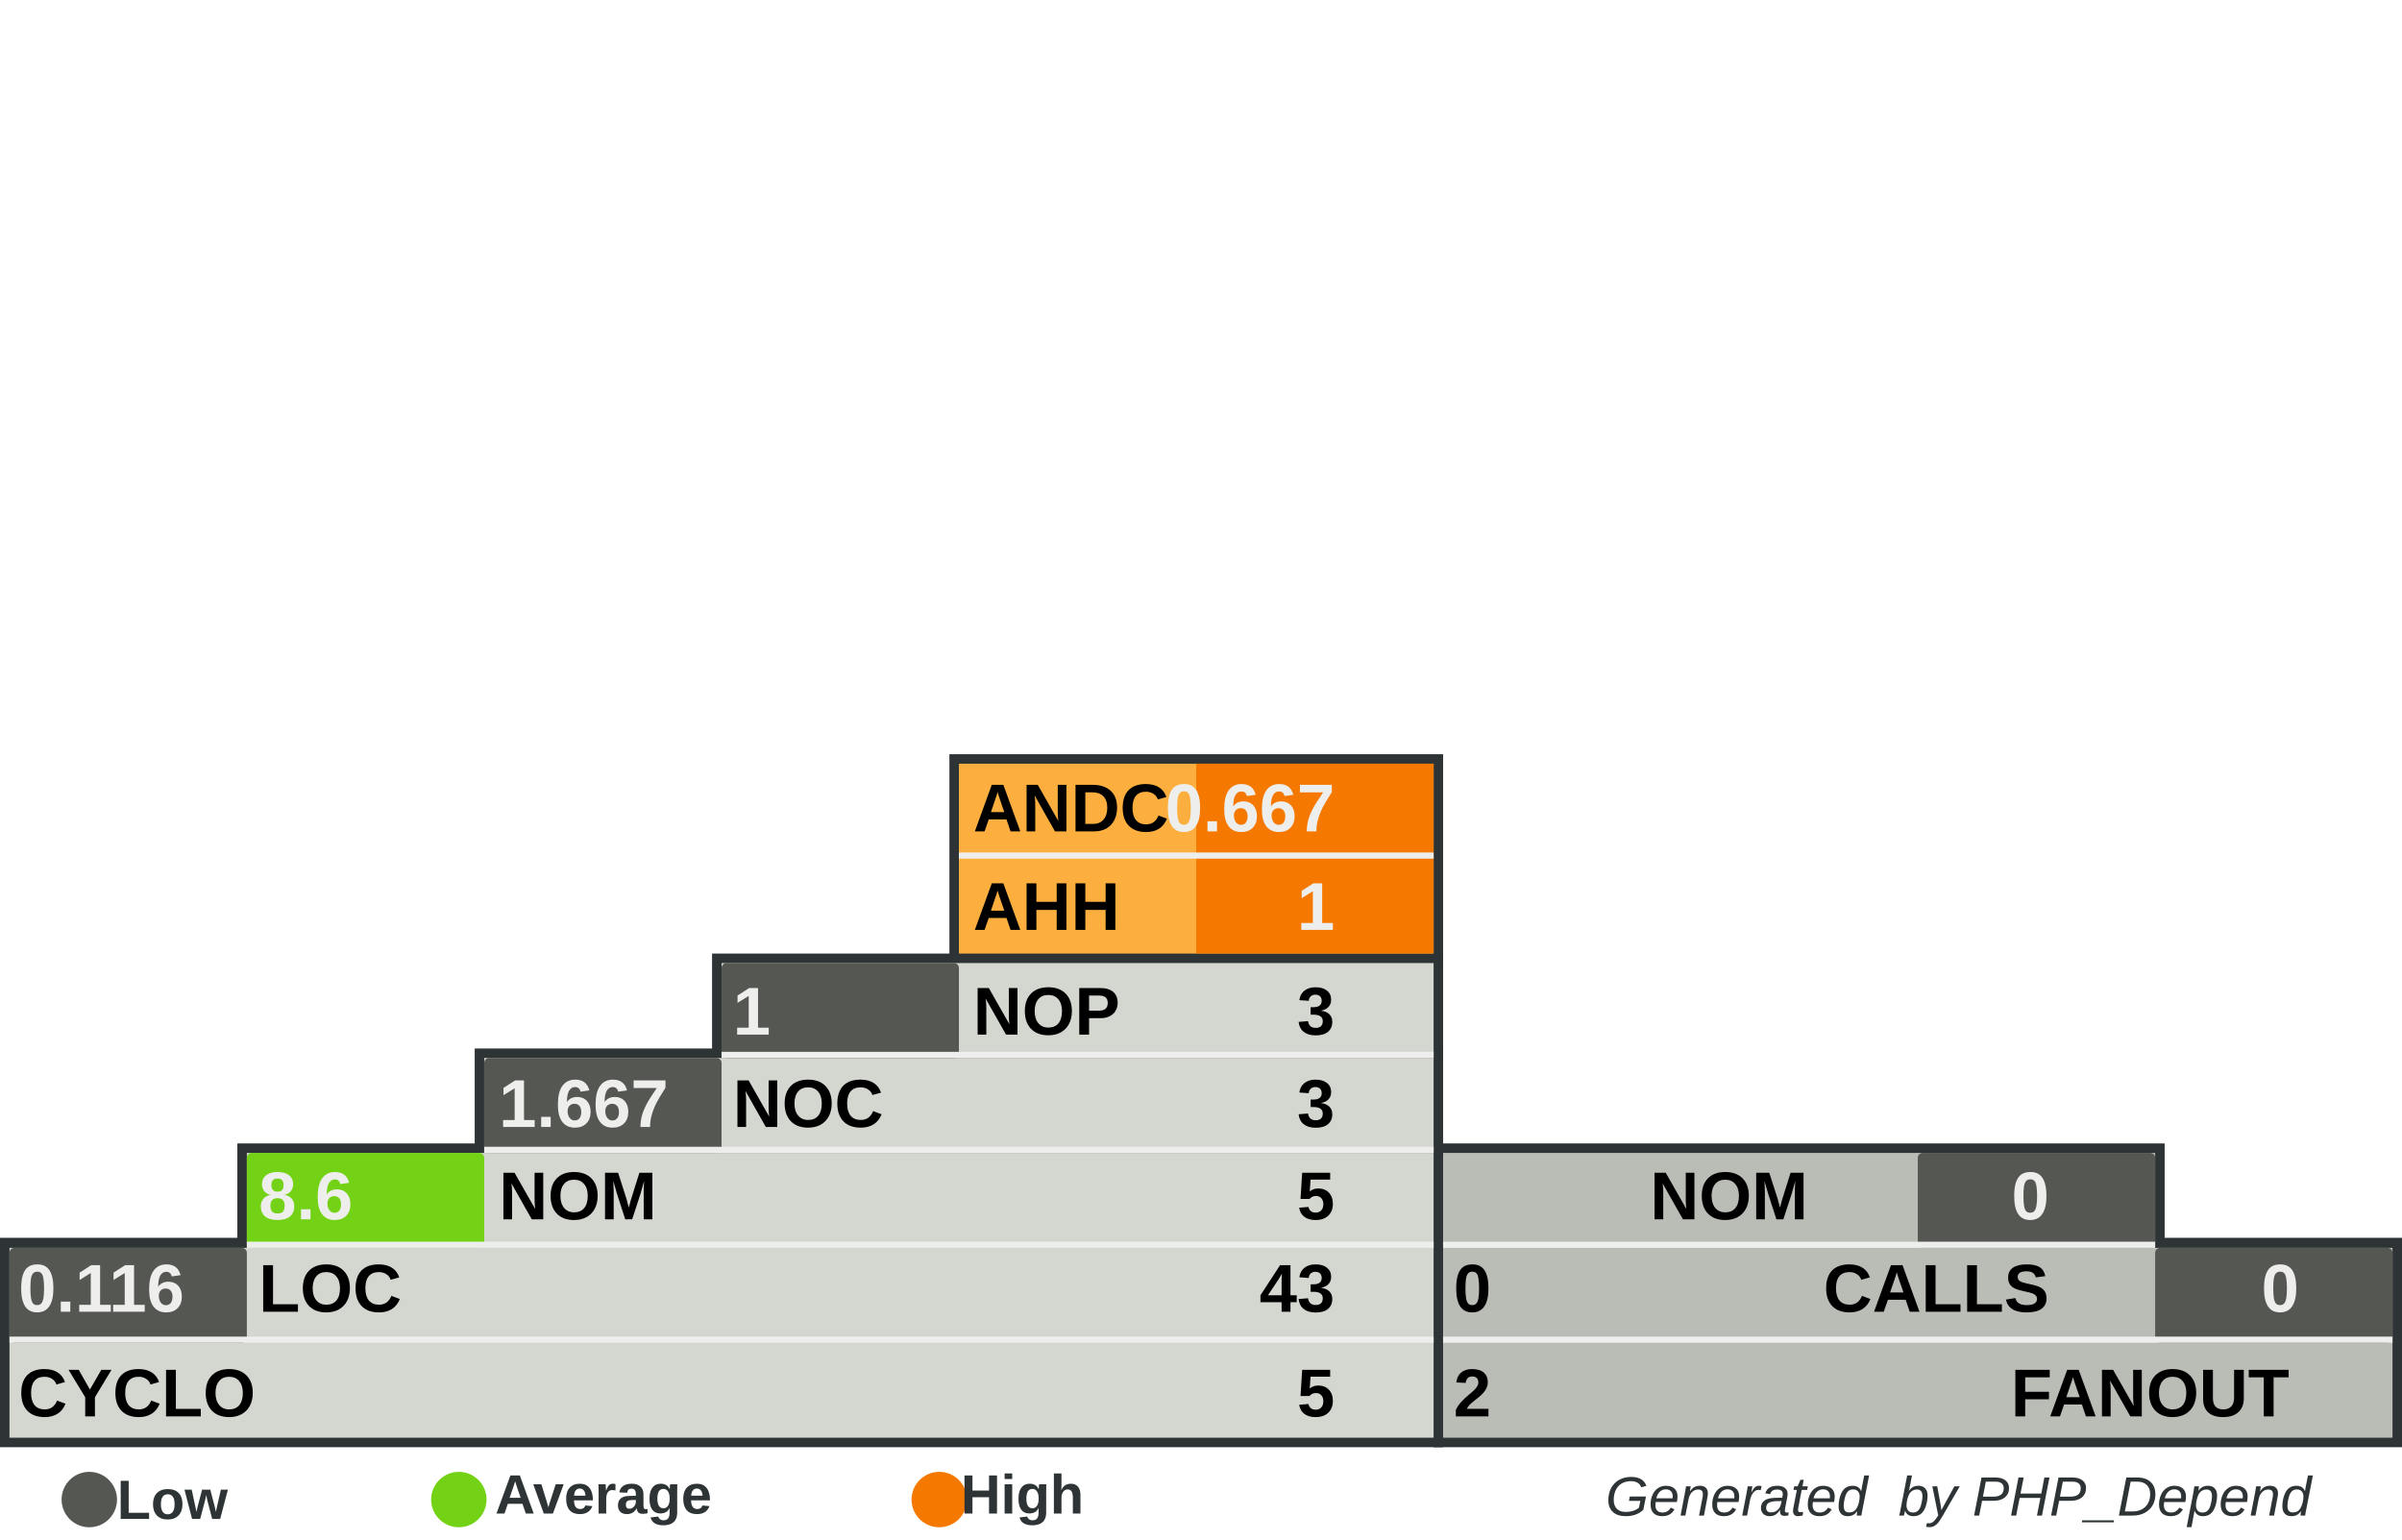
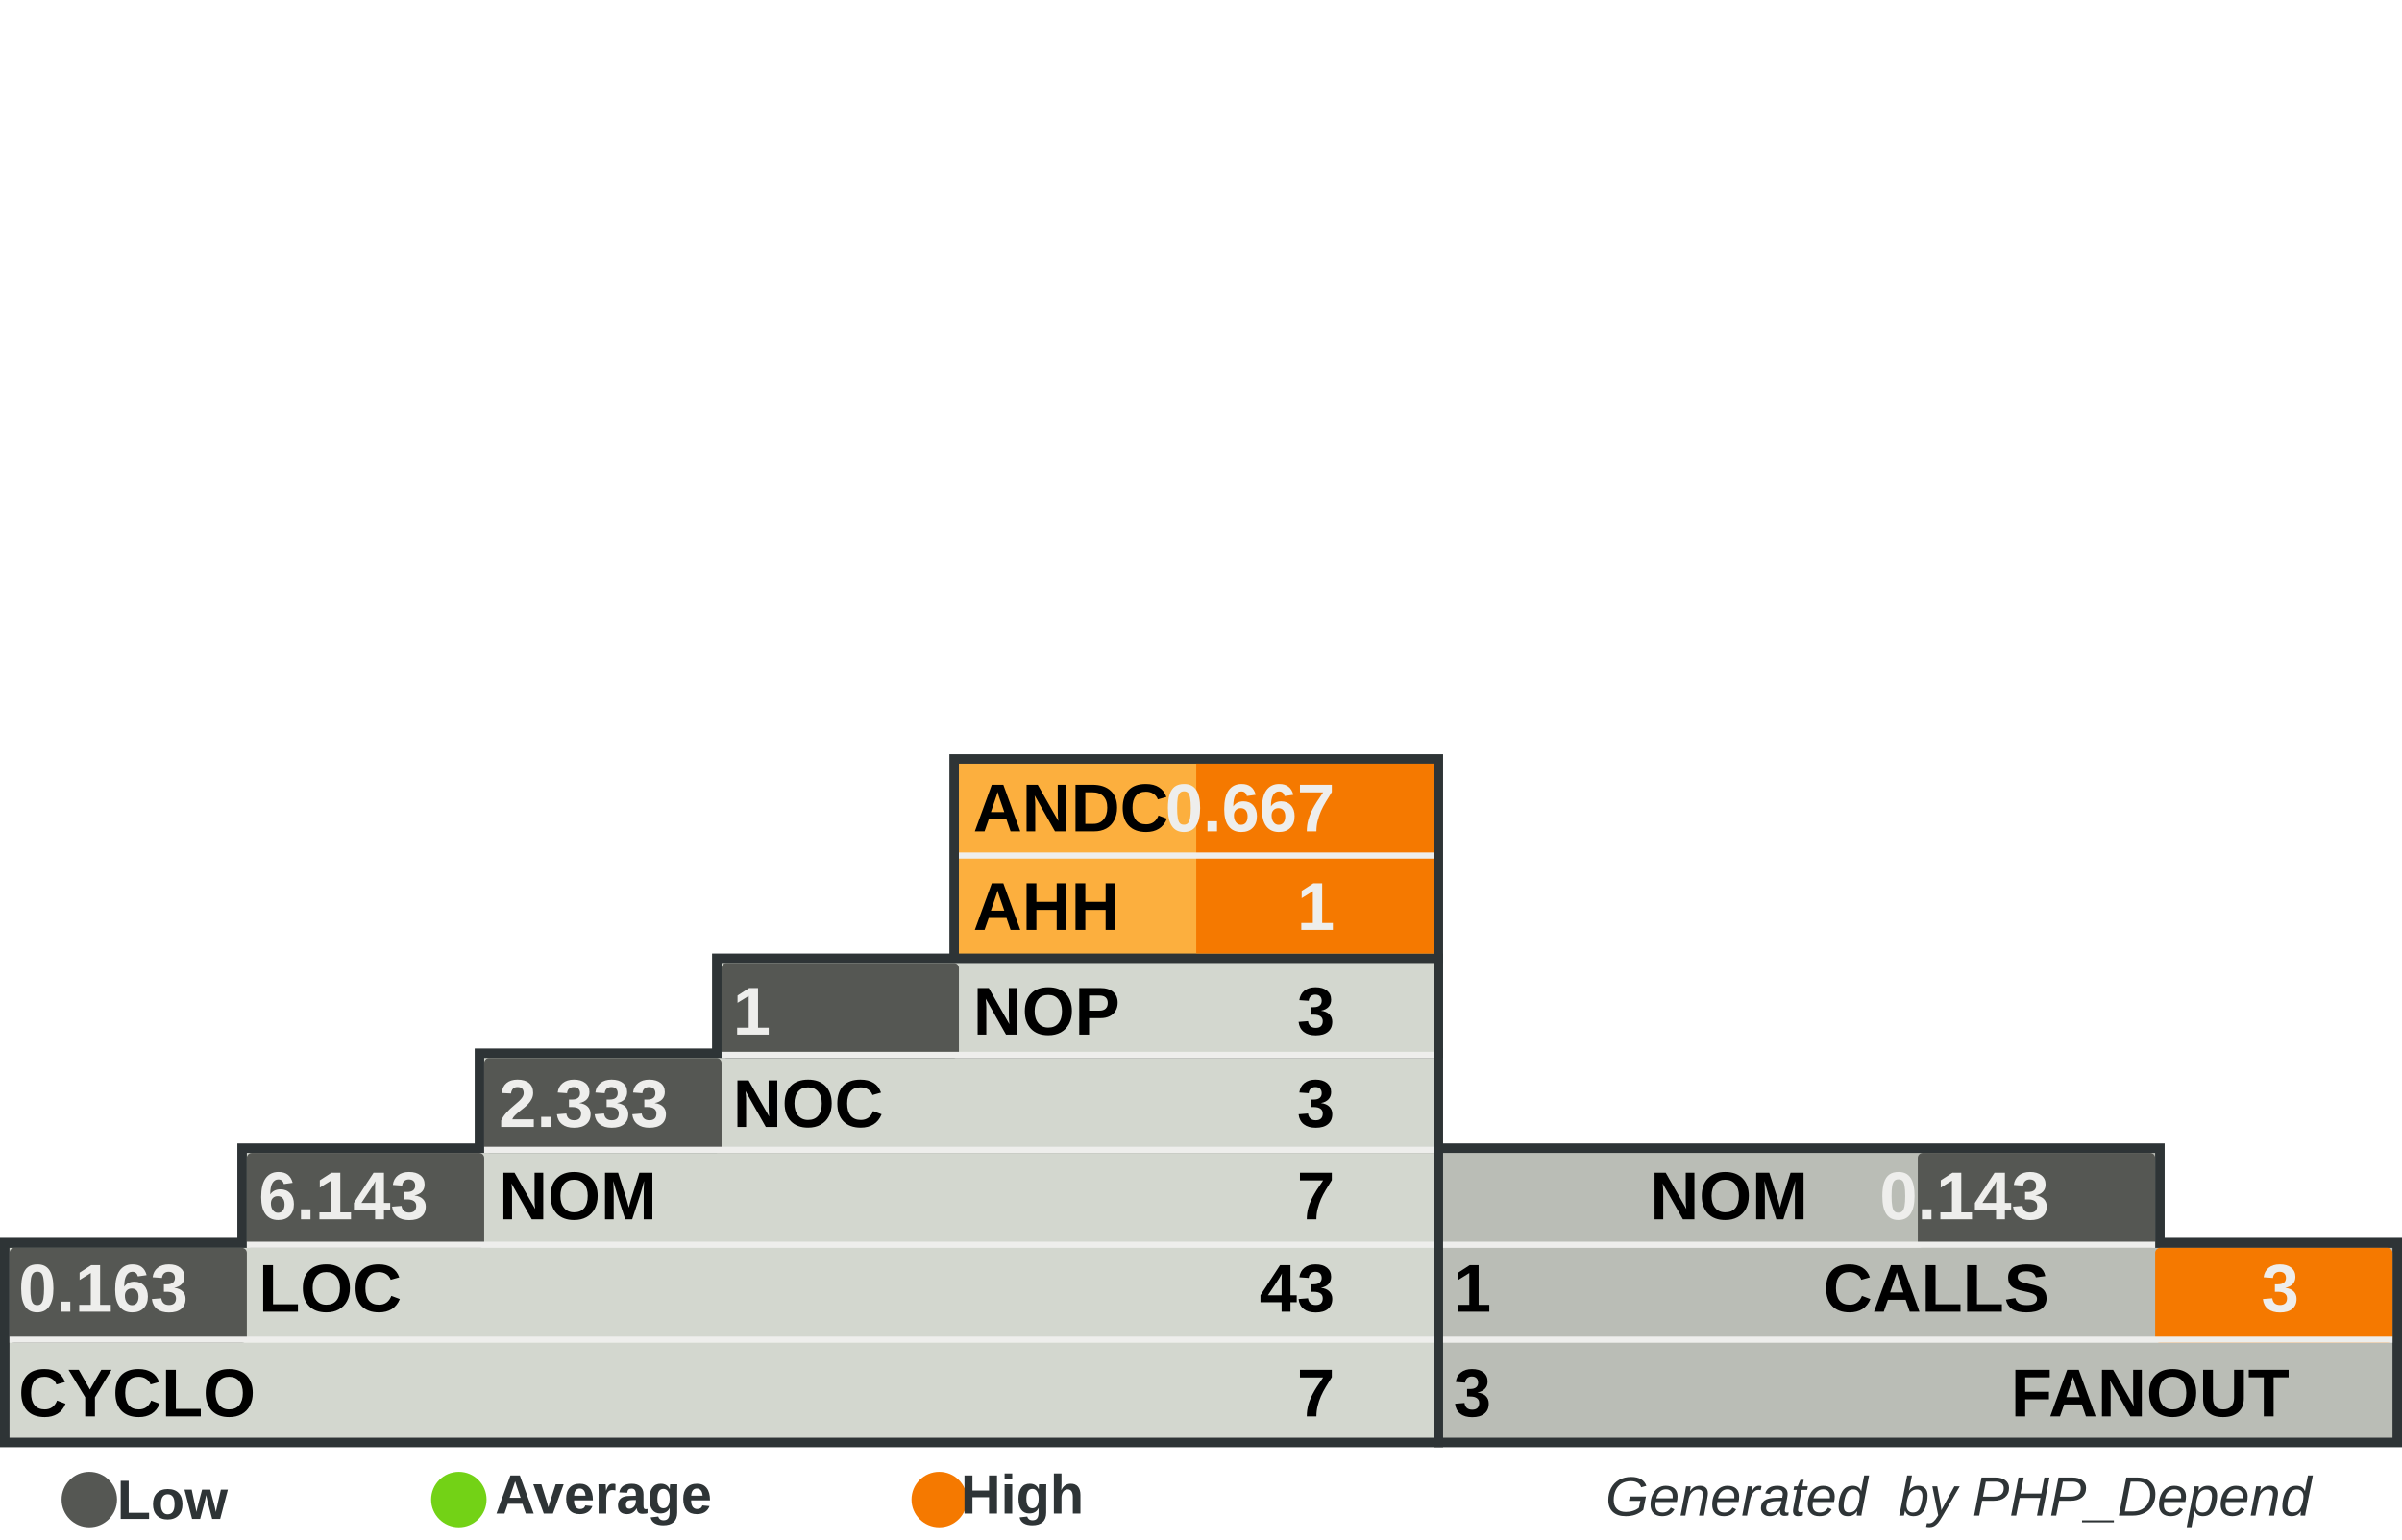
<svg xmlns="http://www.w3.org/2000/svg" width="390" height="250" id="svg5110" version="1.0">
  <defs id="defs5112">
    </defs>
  <g id="layer1">
    <rect style="fill:#555753" width="0" height="0" x="0" y="0" rx="0" ry="0" id="rect8982" xml:id="threshold.low" />
    <rect style="fill:#73d216" width="0" height="0" x="0" y="0" rx="0" ry="0" id="rect8983" xml:id="threshold.average" />
    <rect style="fill:#f57900" width="0" height="0" x="0" y="0" rx="0" ry="0" id="rect2834" xml:id="threshold.high" />
    <rect style="opacity:1;fill:#2e3436;fill-opacity:1;stroke:none;stroke-width:1;stroke-miterlimit:4;stroke-dasharray:none;stroke-opacity:1" id="rect4954" width="118.696" height="16.957" x="232.767" y="185.672" rx="2.978" ry="0" />
    <rect style="opacity:1;fill:#2e3436;fill-opacity:1;stroke:none;stroke-width:1;stroke-miterlimit:4;stroke-dasharray:none;stroke-opacity:1" id="rect4956" width="157.233" height="34" x="232.767" y="201" rx="3.945" ry="0" />
    <rect style="opacity:1;fill:#2e3436;fill-opacity:1;stroke:none;stroke-width:1;stroke-miterlimit:4;stroke-dasharray:none;stroke-opacity:1" id="rect4958" width="80.158" height="33.913" x="154.15" y="122.47" rx="2.011" ry="0" />
    <rect style="opacity:1;fill:#2e3436;fill-opacity:1;stroke:none;stroke-width:1;stroke-miterlimit:4;stroke-dasharray:none;stroke-opacity:1" id="rect4960" width="234.308" height="34" x="0" y="201" rx="5.879" ry="0" />
    <rect style="opacity:1;fill:#2e3436;fill-opacity:1;stroke:none;stroke-width:1;stroke-miterlimit:4;stroke-dasharray:none;stroke-opacity:1" id="rect4962" width="195.771" height="16.957" x="38.538" y="185.672" rx="4.912" ry="0" />
    <rect style="opacity:1;fill:#2e3436;fill-opacity:1;stroke:none;stroke-width:1;stroke-miterlimit:4;stroke-dasharray:none;stroke-opacity:1" id="rect4964" width="157.233" height="16.957" x="77.075" y="170.257" rx="3.945" ry="0" />
    <rect style="opacity:1;fill:#2e3436;fill-opacity:1;stroke:none;stroke-width:1;stroke-miterlimit:4;stroke-dasharray:none;stroke-opacity:1" id="rect4966" width="118.696" height="16.957" x="115.613" y="154.842" rx="2.978" ry="0" />
    <rect style="opacity:1;fill:#d3d7cf;fill-opacity:1;stroke:none;stroke-width:1;stroke-miterlimit:4;stroke-dasharray:none;stroke-opacity:1" id="rect4968" width="231.225" height="30.83" x="1.542" y="202.628" rx="5.801" ry="0" />
    <rect style="opacity:1;fill:#d3d7cf;fill-opacity:1;stroke:none;stroke-width:1;stroke-miterlimit:4;stroke-dasharray:none;stroke-opacity:1" id="rect4970" width="192.688" height="15.415" x="40.079" y="187.214" rx="4.834" ry="0" />
    <rect style="opacity:1;fill:#d3d7cf;fill-opacity:1;stroke:none;stroke-width:1;stroke-miterlimit:4;stroke-dasharray:none;stroke-opacity:1" id="rect4972" width="154.15" height="15.415" x="78.617" y="171.798" rx="3.868" ry="0" />
    <rect style="opacity:1;fill:#d3d7cf;fill-opacity:1;stroke:none;stroke-width:1;stroke-miterlimit:4;stroke-dasharray:none;stroke-opacity:1" id="rect4974" width="115.613" height="15.415" x="117.154" y="156.383" rx="2.901" ry="0" />
    <rect style="opacity:1;fill:#fcaf3e;fill-opacity:1;stroke:none;stroke-width:1;stroke-miterlimit:4;stroke-dasharray:none;stroke-opacity:1" id="rect4976" width="77.075" height="30.83" x="155.692" y="124.012" rx="1.934" ry="0" />
    <rect style="opacity:1;fill:#babdb6;fill-opacity:1;stroke:none;stroke-width:1;stroke-miterlimit:4;stroke-dasharray:none;stroke-opacity:1" id="rect4978" width="154.15" height="30.83" x="234.308" y="202.628" rx="3.868" ry="0" />
    <rect style="opacity:1;fill:#babdb6;fill-opacity:1;stroke:none;stroke-width:1;stroke-miterlimit:4;stroke-dasharray:none;stroke-opacity:1" id="rect4980" width="115.613" height="15.415" x="234.308" y="187.213" rx="2.901" ry="0" />
    <rect style="opacity:1;fill:#f57900;fill-opacity:1;stroke:none;stroke-width:1;stroke-miterlimit:4;stroke-dasharray:none;stroke-opacity:1" id="rect4982" xml:id="rect.andc" width="38.538" height="15.43" x="194.229" y="124.012" rx="0.967" ry="0" />
    <rect style="opacity:1;fill:#f57900;fill-opacity:1;stroke:none;stroke-width:1;stroke-miterlimit:4;stroke-dasharray:none;stroke-opacity:1" id="rect2851" xml:id="rect.ahh" width="38.538" height="15.4" x="194.229" y="139.412" rx="0.967" ry="0" />
    <rect style="opacity:1;fill:#555753;fill-opacity:1;stroke:none;stroke-width:1;stroke-miterlimit:4;stroke-dasharray:none;stroke-opacity:1" id="rect4984" xml:id="rect.noc-nop" width="38.538" height="15.415" x="117.154" y="156.383" rx="0.806" />
    <rect style="opacity:1;fill:#555753;fill-opacity:1;stroke:none;stroke-width:1;stroke-miterlimit:4;stroke-dasharray:none;stroke-opacity:1" id="rect4986" xml:id="rect.nom-noc" width="38.538" height="15.415" x="78.617" y="171.798" rx="0.806" />
-     <rect style="opacity:1;fill:#73d216;fill-opacity:1;stroke:none;stroke-width:1;stroke-miterlimit:4;stroke-dasharray:none;stroke-opacity:1" id="rect4988" xml:id="rect.loc-nom" width="38.538" height="15.415" x="40.079" y="187.213" rx="0.806" />
+     <rect style="opacity:1;fill:#555753;fill-opacity:1;stroke:none;stroke-width:1;stroke-miterlimit:4;stroke-dasharray:none;stroke-opacity:1" id="rect4988" xml:id="rect.loc-nom" width="38.538" height="15.415" x="40.079" y="187.213" rx="0.806" />
    <rect style="opacity:1;fill:#555753;fill-opacity:1;stroke:none;stroke-width:1;stroke-miterlimit:4;stroke-dasharray:none;stroke-opacity:1" id="rect4990" xml:id="rect.cyclo-loc" width="38.538" height="15.415" x="1.542" y="202.628" rx="0.806" />
    <rect style="opacity:1;fill:#555753;fill-opacity:1;stroke:none;stroke-width:1;stroke-miterlimit:4;stroke-dasharray:none;stroke-opacity:1" id="rect4992" xml:id="rect.calls-nom" width="38.538" height="15.415" x="311.383" y="187.213" rx="0.806" />
-     <rect style="opacity:1;fill:#555753;fill-opacity:1;stroke:none;stroke-width:1;stroke-miterlimit:4;stroke-dasharray:none;stroke-opacity:1" id="rect4994" xml:id="rect.fanout-calls" width="38.538" height="15.415" x="349.921" y="202.628" rx="0.806" />
+     <rect style="opacity:1;fill:#f57900;fill-opacity:1;stroke:none;stroke-width:1;stroke-miterlimit:4;stroke-dasharray:none;stroke-opacity:1" id="rect4994" xml:id="rect.fanout-calls" width="38.538" height="15.415" x="349.921" y="202.628" rx="0.806" />
    <rect style="opacity:1;fill:#eeeeec;fill-opacity:1;stroke:none;stroke-width:1;stroke-miterlimit:4;stroke-dasharray:none;stroke-opacity:1" id="rect4996" width="231.225" height="1" x="1.542" y="217.043" rx="5.801" ry="0" />
    <rect style="opacity:1;fill:#eeeeec;fill-opacity:1;stroke:none;stroke-width:1;stroke-miterlimit:4;stroke-dasharray:none;stroke-opacity:1" id="rect4998" width="192.688" height="1" x="40.079" y="201.628" rx="4.834" ry="0" />
    <rect style="opacity:1;fill:#eeeeec;fill-opacity:1;stroke:none;stroke-width:1;stroke-miterlimit:4;stroke-dasharray:none;stroke-opacity:1" id="rect5000" width="154.15" height="1" x="78.617" y="186.213" rx="3.868" ry="0" />
    <rect style="opacity:1;fill:#eeeeec;fill-opacity:1;stroke:none;stroke-width:1;stroke-miterlimit:4;stroke-dasharray:none;stroke-opacity:1" id="rect5002" width="115.613" height="1" x="117.154" y="170.798" rx="2.901" ry="0" />
    <rect style="opacity:1;fill:#eeeeec;fill-opacity:1;stroke:none;stroke-width:1;stroke-miterlimit:4;stroke-dasharray:none;stroke-opacity:1" id="rect5004" width="115.613" height="1" x="234.308" y="201.628" rx="2.901" ry="0" />
    <rect style="opacity:1;fill:#eeeeec;fill-opacity:1;stroke:none;stroke-width:1;stroke-miterlimit:4;stroke-dasharray:none;stroke-opacity:1" id="rect5006" width="154.15" height="1" x="234.308" y="217.043" rx="3.868" ry="0" />
    <rect style="opacity:1;fill:#eeeeec;fill-opacity:1;stroke:none;stroke-width:1;stroke-miterlimit:4;stroke-dasharray:none;stroke-opacity:1" id="rect5008" width="77.075" height="1" x="155.692" y="138.427" rx="1.934" ry="0" />
    <text xml:space="preserve" style="font-size:11px;font-style:normal;font-variant:normal;font-weight:bold;font-stretch:normal;fill:#000000;fill-opacity:1;stroke:none;stroke-width:1px;stroke-linecap:butt;stroke-linejoin:miter;stroke-opacity:1;font-family:Arial" x="158" y="135" title="Average Number of Derived Classes" id="text5010">
      <tspan title="Average Number of Derived Classes" id="tspan5012" x="158" y="135">ANDC</tspan>
    </text>
    <text xml:space="preserve" style="font-size:11px;font-style:normal;font-variant:normal;font-weight:bold;font-stretch:normal;fill:#000000;fill-opacity:1;stroke:none;stroke-width:1px;stroke-linecap:butt;stroke-linejoin:miter;stroke-opacity:1;font-family:Arial" x="158" y="151" title="Average Hierarchy Height" id="text5014">
      <tspan title="Average Hierarchy Height" id="tspan5016" x="158" y="151">AHH</tspan>
    </text>
    <text xml:space="preserve" style="font-size:11px;font-style:normal;font-variant:normal;font-weight:bold;font-stretch:normal;fill:#000000;fill-opacity:1;stroke:none;stroke-width:1px;stroke-linecap:butt;stroke-linejoin:miter;stroke-opacity:1;font-family:Arial" x="158" y="168" title="Number Of Packages" id="text5018">
      <tspan title="Number Of Packages" id="tspan5020" x="158" y="168">NOP</tspan>
    </text>
    <text xml:space="preserve" style="font-size:11px;font-style:normal;font-variant:normal;font-weight:bold;font-stretch:normal;fill:#000000;fill-opacity:1;stroke:none;stroke-width:1px;stroke-linecap:butt;stroke-linejoin:miter;stroke-opacity:1;font-family:Arial" x="119" y="183" id="text5022" title="Number Of Classes" transform="scale(0.9999985,1.000001)">
      <tspan title="Number Of Classes" id="tspan5024" x="119" y="183">NOC</tspan>
    </text>
    <text xml:space="preserve" style="font-size:11px;font-style:normal;font-variant:normal;font-weight:bold;font-stretch:normal;fill:#000000;fill-opacity:1;stroke:none;stroke-width:1px;stroke-linecap:butt;stroke-linejoin:miter;stroke-opacity:1;font-family:Arial" x="81" y="198" id="text5026" title="Number Of Methods (Methods+Functions)" transform="scale(0.9999985,1.000001)">
      <tspan title="Number Of Methods (Methods+Functions)" id="tspan5028" x="81" y="198">NOM</tspan>
    </text>
    <text xml:space="preserve" style="font-size:11px;font-style:normal;font-variant:normal;font-weight:bold;font-stretch:normal;fill:#000000;fill-opacity:1;stroke:none;stroke-width:1px;stroke-linecap:butt;stroke-linejoin:miter;stroke-opacity:1;font-family:Arial" x="42" y="213" id="text5030" title="Lines Of Code (Non Comment and Non Whitespace Lines)" transform="scale(0.9999985,1.000001)">
      <tspan title="Lines Of Code (Non Comment and Non Whitespace Lines)" id="tspan5032" x="42" y="213">LOC</tspan>
    </text>
    <text xml:space="preserve" style="font-size:11px;font-style:normal;font-variant:normal;font-weight:bold;font-stretch:normal;fill:#000000;fill-opacity:1;stroke:none;stroke-width:1px;stroke-linecap:butt;stroke-linejoin:miter;stroke-opacity:1;font-family:Arial" x="3" y="230" id="text5034" title="Cyclomatic Complexity" transform="scale(0.9999985,1.000001)">
      <tspan title="Cyclomatic Complexity" id="tspan5036" x="3" y="230">CYCLO</tspan>
    </text>
    <text xml:space="preserve" style="font-size:11px;font-style:normal;font-variant:normal;font-weight:bold;font-stretch:normal;text-align:end;text-anchor:end;fill:#000000;fill-opacity:1;stroke:none;stroke-width:1px;stroke-linecap:butt;stroke-linejoin:miter;stroke-opacity:1;font-family:Arial" x="308.858" y="198" id="text5038" title="Number Of Methods (Methods+Functions)" transform="scale(0.9999985,1.000001)">
      <tspan title="Number Of Methods (Methods+Functions)" id="tspan5040" x="308.858" y="198">NOM</tspan>
    </text>
    <text xml:space="preserve" style="font-size:11px;font-style:normal;font-variant:normal;font-weight:bold;font-stretch:normal;text-anchor:end;fill:#000000;fill-opacity:1;stroke:none;stroke-width:1px;stroke-linecap:butt;stroke-linejoin:miter;stroke-opacity:1;font-family:Arial" x="348" y="213" id="text5042" title="Number of Operation Calls" transform="scale(0.9999985,1.000001)">
      <tspan title="Number of Operation Calls" id="tspan5044" x="348" y="213">CALLS</tspan>
    </text>
    <text xml:space="preserve" style="font-size:11px;font-style:normal;font-variant:normal;font-weight:bold;font-stretch:normal;text-anchor:end;fill:#000000;fill-opacity:1;stroke:none;stroke-width:1px;stroke-linecap:butt;stroke-linejoin:miter;stroke-opacity:1;font-family:Arial" x="387" y="230" id="text5046" title="Number of Called Classes" transform="scale(0.9999985,1.000001)">
      <tspan title="Number of Called Classes" id="tspan5048" x="387" y="230">FANOUT</tspan>
    </text>
    <text xml:space="preserve" style="font-size:11px;font-style:normal;font-variant:normal;font-weight:bold;font-stretch:normal;fill:#000000;fill-opacity:1;stroke:none;stroke-width:1px;stroke-linecap:butt;stroke-linejoin:miter;stroke-opacity:1;font-family:Arial" title="Number of Called Classes" x="236" y="230" id="text5050" transform="scale(0.9999985,1.000001)">
-       <tspan title="Number of Called Classes" id="tspan5052" xml:id="pdepend.fanout" x="236" y="230">2</tspan>
+       <tspan title="Number of Called Classes" id="tspan5052" xml:id="pdepend.fanout" x="236" y="230">3</tspan>
    </text>
    <text xml:space="preserve" style="font-size:11px;font-style:normal;font-variant:normal;font-weight:bold;font-stretch:normal;fill:#000000;fill-opacity:1;stroke:none;stroke-width:1px;stroke-linecap:butt;stroke-linejoin:miter;stroke-opacity:1;font-family:Arial" title="Number of Operation Calls" x="236" y="213" id="text5054" transform="scale(0.9999985,1.000001)">
-       <tspan title="Number of Operation Calls" id="tspan5056" xml:id="pdepend.calls" x="236" y="213">0</tspan>
+       <tspan title="Number of Operation Calls" id="tspan5056" xml:id="pdepend.calls" x="236" y="213">1</tspan>
    </text>
    <text xml:space="preserve" style="font-size:11px;font-style:normal;font-variant:normal;font-weight:bold;font-stretch:normal;text-anchor:end;fill:#000000;fill-opacity:1;stroke:none;stroke-width:1px;stroke-linecap:butt;stroke-linejoin:miter;stroke-opacity:1;font-family:Arial" title="Cyclomatic Complexity" x="232" y="230" id="text5058" transform="scale(0.9999985,1.000001)">
-       <tspan title="Cyclomatic Complexity" id="tspan5060" xml:id="pdepend.cyclo" x="232" y="230">5</tspan>
+       <tspan title="Cyclomatic Complexity" id="tspan5060" xml:id="pdepend.cyclo" x="232" y="230">7</tspan>
    </text>
    <text xml:space="preserve" style="font-size:11px;font-style:normal;font-variant:normal;font-weight:bold;font-stretch:normal;text-anchor:end;fill:#000000;fill-opacity:1;stroke:none;stroke-width:1px;stroke-linecap:butt;stroke-linejoin:miter;stroke-opacity:1;font-family:Arial" title="Lines Of Code (Non Comment and Non Whitespace Lines)" x="232" y="213" id="text5062" transform="scale(0.9999985,1.000001)">
      <tspan xml:id="pdepend.loc" title="Lines Of Code (Non Comment and Non Whitespace Lines)" id="tspan5064" x="232" y="213">43</tspan>
    </text>
    <text xml:space="preserve" style="font-size:11px;font-style:normal;font-variant:normal;font-weight:bold;font-stretch:normal;text-anchor:end;fill:#000000;fill-opacity:1;stroke:none;stroke-width:1px;stroke-linecap:butt;stroke-linejoin:miter;stroke-opacity:1;font-family:Arial" title="Number Of Methods (Methods+Functions)" x="232" y="198" id="text5066" transform="scale(0.9999985,1.000001)">
-       <tspan title="Number Of Methods (Methods+Functions)" id="tspan5068" xml:id="pdepend.nom" x="232" y="198">5</tspan>
+       <tspan title="Number Of Methods (Methods+Functions)" id="tspan5068" xml:id="pdepend.nom" x="232" y="198">7</tspan>
    </text>
    <text xml:space="preserve" style="font-size:11px;font-style:normal;font-variant:normal;font-weight:bold;font-stretch:normal;text-anchor:end;fill:#000000;fill-opacity:1;stroke:none;stroke-width:1px;stroke-linecap:butt;stroke-linejoin:miter;stroke-opacity:1;font-family:Arial" title="Number Of Packages" x="232" y="168" id="text5070" transform="scale(0.9999985,1.000001)">
      <tspan title="Number Of Packages" id="tspan5072" xml:id="pdepend.nop" x="232" y="168">3</tspan>
    </text>
    <text xml:space="preserve" style="font-size:11px;font-style:normal;font-variant:normal;font-weight:bold;font-stretch:normal;text-anchor:end;fill:#000000;fill-opacity:1;stroke:none;stroke-width:1px;stroke-linecap:butt;stroke-linejoin:miter;stroke-opacity:1;font-family:Arial" title="Number Of Classes" x="232" y="183" id="text5074" transform="scale(0.9999985,1.000001)">
      <tspan title="Number Of Classes" id="tspan5076" xml:id="pdepend.noc" x="232" y="183">3</tspan>
    </text>
    <text xml:space="preserve" style="font-size:11px;font-style:normal;font-variant:normal;font-weight:bold;font-stretch:normal;text-anchor:end;fill:#eeeeec;fill-opacity:1;stroke:none;stroke-width:1px;stroke-linecap:butt;stroke-linejoin:miter;stroke-opacity:1;font-family:Arial" title="Average Number of Derived Classes" x="232" y="135" id="text5078" transform="scale(0.9999985,1.000001)">
      <tspan title="Average Number of Derived Classes" id="tspan5080" xml:id="pdepend.andc" x="232" y="135">0.667</tspan>
    </text>
    <text xml:space="preserve" style="font-size:11px;font-style:normal;font-variant:normal;font-weight:bold;font-stretch:normal;text-anchor:end;fill:#eeeeec;fill-opacity:1;stroke:none;stroke-width:1px;stroke-linecap:butt;stroke-linejoin:miter;stroke-opacity:1;font-family:Arial" title="Average Hierarchy Height" x="232" y="151" id="text5082" transform="scale(0.9999985,1.000001)">
      <tspan title="Average Hierarchy Height" id="tspan5084" xml:id="pdepend.ahh" x="232" y="151">1</tspan>
    </text>
    <text xml:space="preserve" style="font-size:11px;font-style:normal;font-variant:normal;font-weight:bold;font-stretch:normal;fill:#eeeeec;fill-opacity:1;stroke:none;stroke-width:1px;stroke-linecap:butt;stroke-linejoin:miter;stroke-opacity:1;font-family:Arial" title="Ratio: Number of Classes / Number of Packages" x="119" y="168" id="text5086" transform="scale(0.9999985,1.000001)">
      <tspan title="Ratio: Number of Classes / Number of Packages" id="tspan5088" xml:id="pdepend.noc-nop" x="119" y="168">1</tspan>
    </text>
    <text xml:space="preserve" style="font-size:11px;font-style:normal;font-variant:normal;font-weight:bold;font-stretch:normal;fill:#eeeeec;fill-opacity:1;stroke:none;stroke-width:1px;stroke-linecap:butt;stroke-linejoin:miter;stroke-opacity:1;font-family:Arial" title="Ratio: Number of Methods / Number of Classes" x="81" y="183" id="text5090" transform="scale(0.9999985,1.000001)">
-       <tspan title="Ratio: Number of Methods / Number of Classes" id="tspan5092" xml:id="pdepend.nom-noc" x="81" y="183">1.667</tspan>
+       <tspan title="Ratio: Number of Methods / Number of Classes" id="tspan5092" xml:id="pdepend.nom-noc" x="81" y="183">2.333</tspan>
    </text>
    <text xml:space="preserve" style="font-size:11px;font-style:normal;font-variant:normal;font-weight:bold;font-stretch:normal;fill:#eeeeec;fill-opacity:1;stroke:none;stroke-width:1px;stroke-linecap:butt;stroke-linejoin:miter;stroke-opacity:1;font-family:Arial" title="Ratio: Lines of Code / Number of Methods" x="42" y="198" id="text5094" transform="scale(0.9999985,1.000001)">
-       <tspan title="Ratio: Lines of Code / Number of Methods" id="tspan5096" xml:id="pdepend.loc-nom" x="42" y="198">8.6</tspan>
+       <tspan title="Ratio: Lines of Code / Number of Methods" id="tspan5096" xml:id="pdepend.loc-nom" x="42" y="198">6.143</tspan>
    </text>
    <text xml:space="preserve" style="font-size:11px;font-style:normal;font-variant:normal;font-weight:bold;font-stretch:normal;fill:#eeeeec;fill-opacity:1;stroke:none;stroke-width:1px;stroke-linecap:butt;stroke-linejoin:miter;stroke-opacity:1;font-family:Arial" title="Ratio: Cyclomatic Complexity / Lines of Code" x="3" y="213" id="text5098" transform="scale(0.9999985,1.000001)">
-       <tspan title="Ratio: Cyclomatic Complexity / Lines of Code" id="tspan5100" xml:id="pdepend.cyclo-loc" x="3" y="213">0.116</tspan>
+       <tspan title="Ratio: Cyclomatic Complexity / Lines of Code" id="tspan5100" xml:id="pdepend.cyclo-loc" x="3" y="213">0.163</tspan>
    </text>
    <text xml:space="preserve" style="font-size:11px;font-style:normal;font-variant:normal;font-weight:bold;font-stretch:normal;text-anchor:end;fill:#eeeeec;fill-opacity:1;stroke:none;stroke-width:1px;stroke-linecap:butt;stroke-linejoin:miter;stroke-opacity:1;font-family:Arial" title="Ratio: Number of Called Classes(FANOUT) / Number of Operation Calls" x="388.563" y="213" id="text5102" transform="scale(0.9999985,1.000001)">
-       <tspan title="Ratio: Number of Called Classes(FANOUT) / Number of Operation Calls" id="tspan5104" xml:id="pdepend.fanout-calls" x="388.563" y="213">0</tspan>
+       <tspan title="Ratio: Number of Called Classes(FANOUT) / Number of Operation Calls" id="tspan5104" xml:id="pdepend.fanout-calls" x="388.563" y="213">3</tspan>
    </text>
    <text xml:space="preserve" style="font-size:11px;font-style:normal;font-variant:normal;font-weight:bold;font-stretch:normal;text-anchor:end;fill:#eeeeec;fill-opacity:1;stroke:none;stroke-width:1px;stroke-linecap:butt;stroke-linejoin:miter;stroke-opacity:1;font-family:Arial" title="Ratio: Number of Operation Calls / Number of Methods (Methods+Functions)" x="348" y="198" id="text5106" transform="scale(0.9999985,1.000001)">
-       <tspan title="Ratio: Number of Operation Calls / Number of Methods (Methods+Functions)" id="tspan5108" xml:id="pdepend.calls-nom" x="348" y="198">0</tspan>
+       <tspan title="Ratio: Number of Operation Calls / Number of Methods (Methods+Functions)" id="tspan5108" xml:id="pdepend.calls-nom" x="348" y="198">0.143</tspan>
    </text>
    <text xml:space="preserve" style="font-size:8px;font-style:normal;font-variant:normal;font-weight:bold;font-stretch:normal;text-align:end;text-anchor:end;fill:#2e3436;fill-opacity:1;stroke:none;stroke-width:1px;stroke-linecap:butt;stroke-linejoin:miter;stroke-opacity:1;font-family:Arial" x="386.395" y="246.106" id="text2692">
      <tspan id="tspan2694" x="386.395" y="246.106" style="font-size:9px;font-style:italic;font-variant:normal;font-weight:normal;font-stretch:normal;text-align:end;text-anchor:end;fill:#2e3436;font-family:Arial;">Generated  by PHP_Depend</tspan>
    </text>
    <path style="opacity:1;fill:#555753;fill-opacity:1;stroke:none;stroke-width:1;stroke-miterlimit:4;stroke-dasharray:none;stroke-opacity:1" id="path3780" d="M 65.333,285.667 A 12,10.333 0 1 1 41.333,285.667 A 12,10.333 0 1 1 65.333,285.667 z" transform="matrix(0.375,0,0,0.4354839,-5.5,119.0968)" />
    <text xml:space="preserve" style="font-size:8px;font-style:normal;font-weight:bold;text-align:center;text-anchor:middle;fill:#2e3436;fill-opacity:1;stroke:none;stroke-width:1px;stroke-linecap:butt;stroke-linejoin:miter;stroke-opacity:1;font-family:URW Chancery L;" x="32.387" y="246.642" id="text3782">
      <tspan id="tspan3784" x="32.387" y="246.642" style="font-size:9px;font-style:normal;font-variant:normal;font-weight:bold;font-stretch:normal;fill:#2e3436;font-family:Arial;">Low</tspan>
    </text>
    <path style="opacity:1;fill:#73d216;fill-opacity:1;stroke:none;stroke-width:1;stroke-miterlimit:4;stroke-dasharray:none;stroke-opacity:1" id="path3786" d="M 65.333,285.667 A 12,10.333 0 1 1 41.333,285.667 A 12,10.333 0 1 1 65.333,285.667 z" transform="matrix(0.375,0,0,0.4354839,54.5,119.0968)" />
    <text xml:space="preserve" style="font-size:8px;font-style:normal;font-weight:bold;text-align:center;text-anchor:middle;fill:#2e3436;fill-opacity:1;stroke:none;stroke-width:1px;stroke-linecap:butt;stroke-linejoin:miter;stroke-opacity:1;font-family:URW Chancery L;" x="102.387" y="245.774" id="text3788">
      <tspan id="tspan3790" x="102.387" y="245.774" style="font-size:9px;font-style:normal;font-variant:normal;font-weight:bold;font-stretch:normal;fill:#2e3436;font-family:Arial;">Average</tspan>
    </text>
    <path style="opacity:1;fill:#f57900;fill-opacity:1;stroke:none;stroke-width:1;stroke-miterlimit:4;stroke-dasharray:none;stroke-opacity:1" id="path3792" d="M 65.333,285.667 A 12,10.333 0 1 1 41.333,285.667 A 12,10.333 0 1 1 65.333,285.667 z" transform="matrix(0.375,0,0,0.4354839,132.5,119.0968)" />
    <text xml:space="preserve" style="font-size:8px;font-style:normal;font-weight:bold;text-align:center;text-anchor:middle;fill:#2e3436;fill-opacity:1;stroke:none;stroke-width:1px;stroke-linecap:butt;stroke-linejoin:miter;stroke-opacity:1;font-family:URW Chancery L;" x="170.387" y="245.774" id="text3794">
      <tspan id="tspan3796" x="170.387" y="245.774" style="font-size:9px;font-style:normal;font-variant:normal;font-weight:bold;font-stretch:normal;fill:#2e3436;font-family:Arial;">High</tspan>
    </text>
  </g>
</svg>
